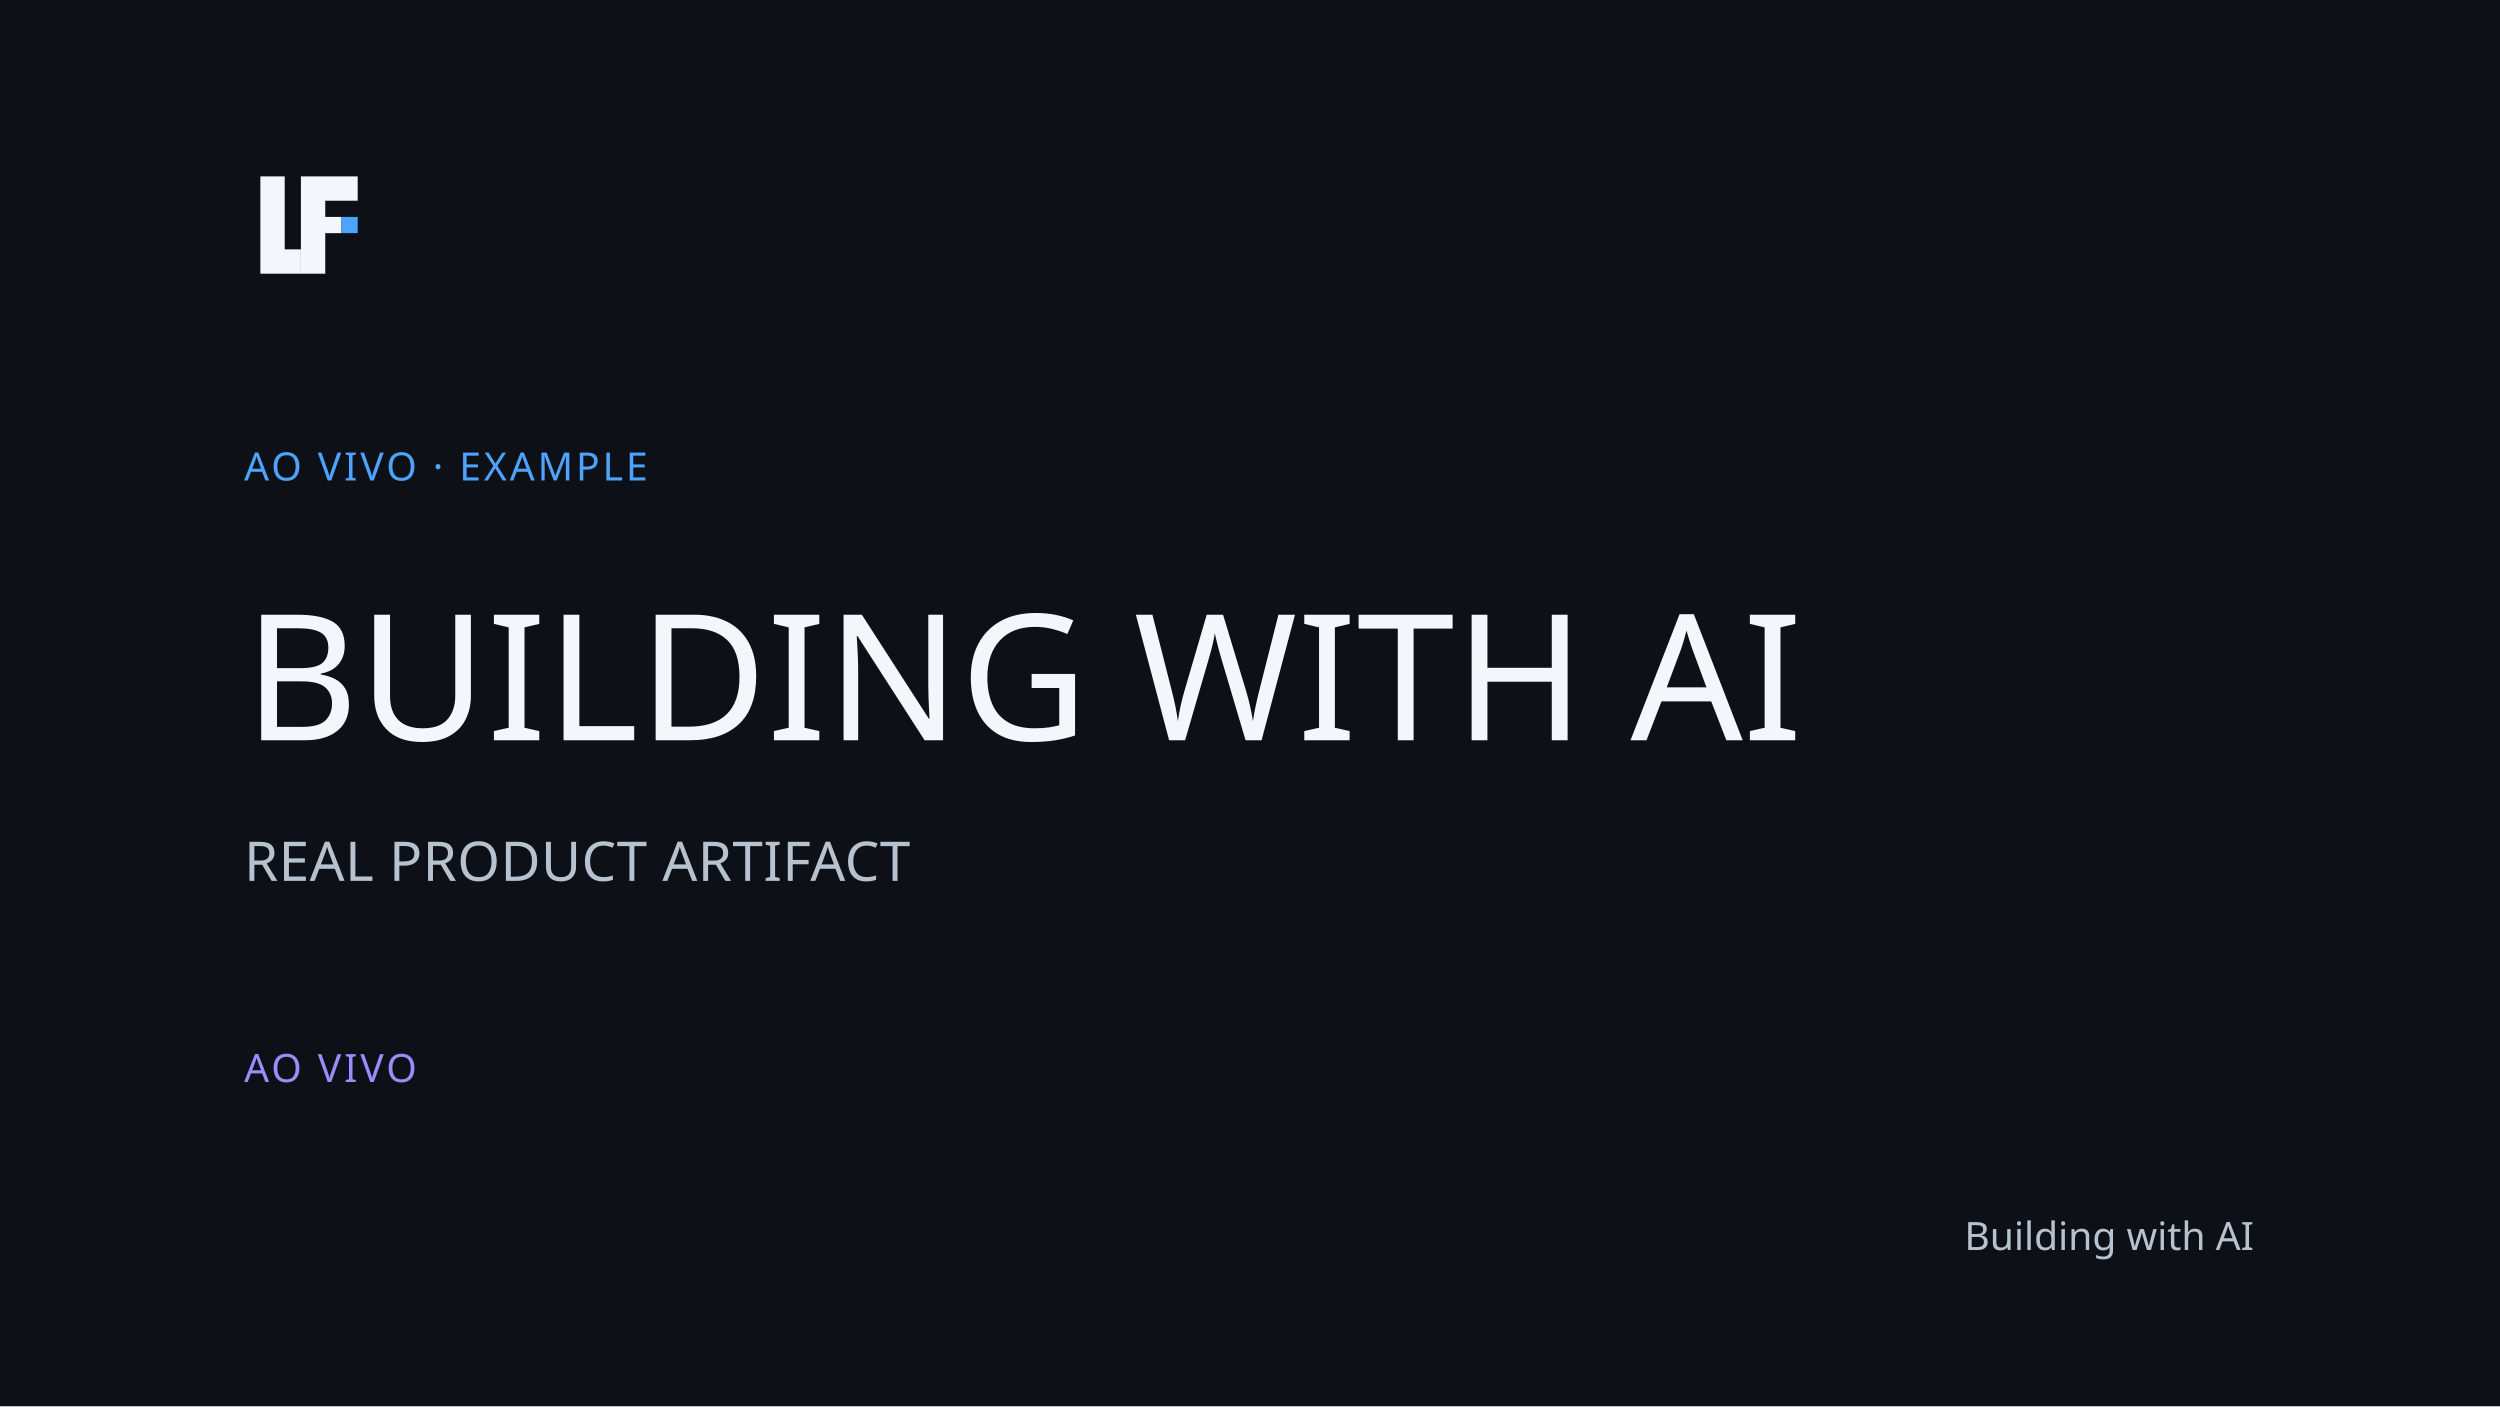
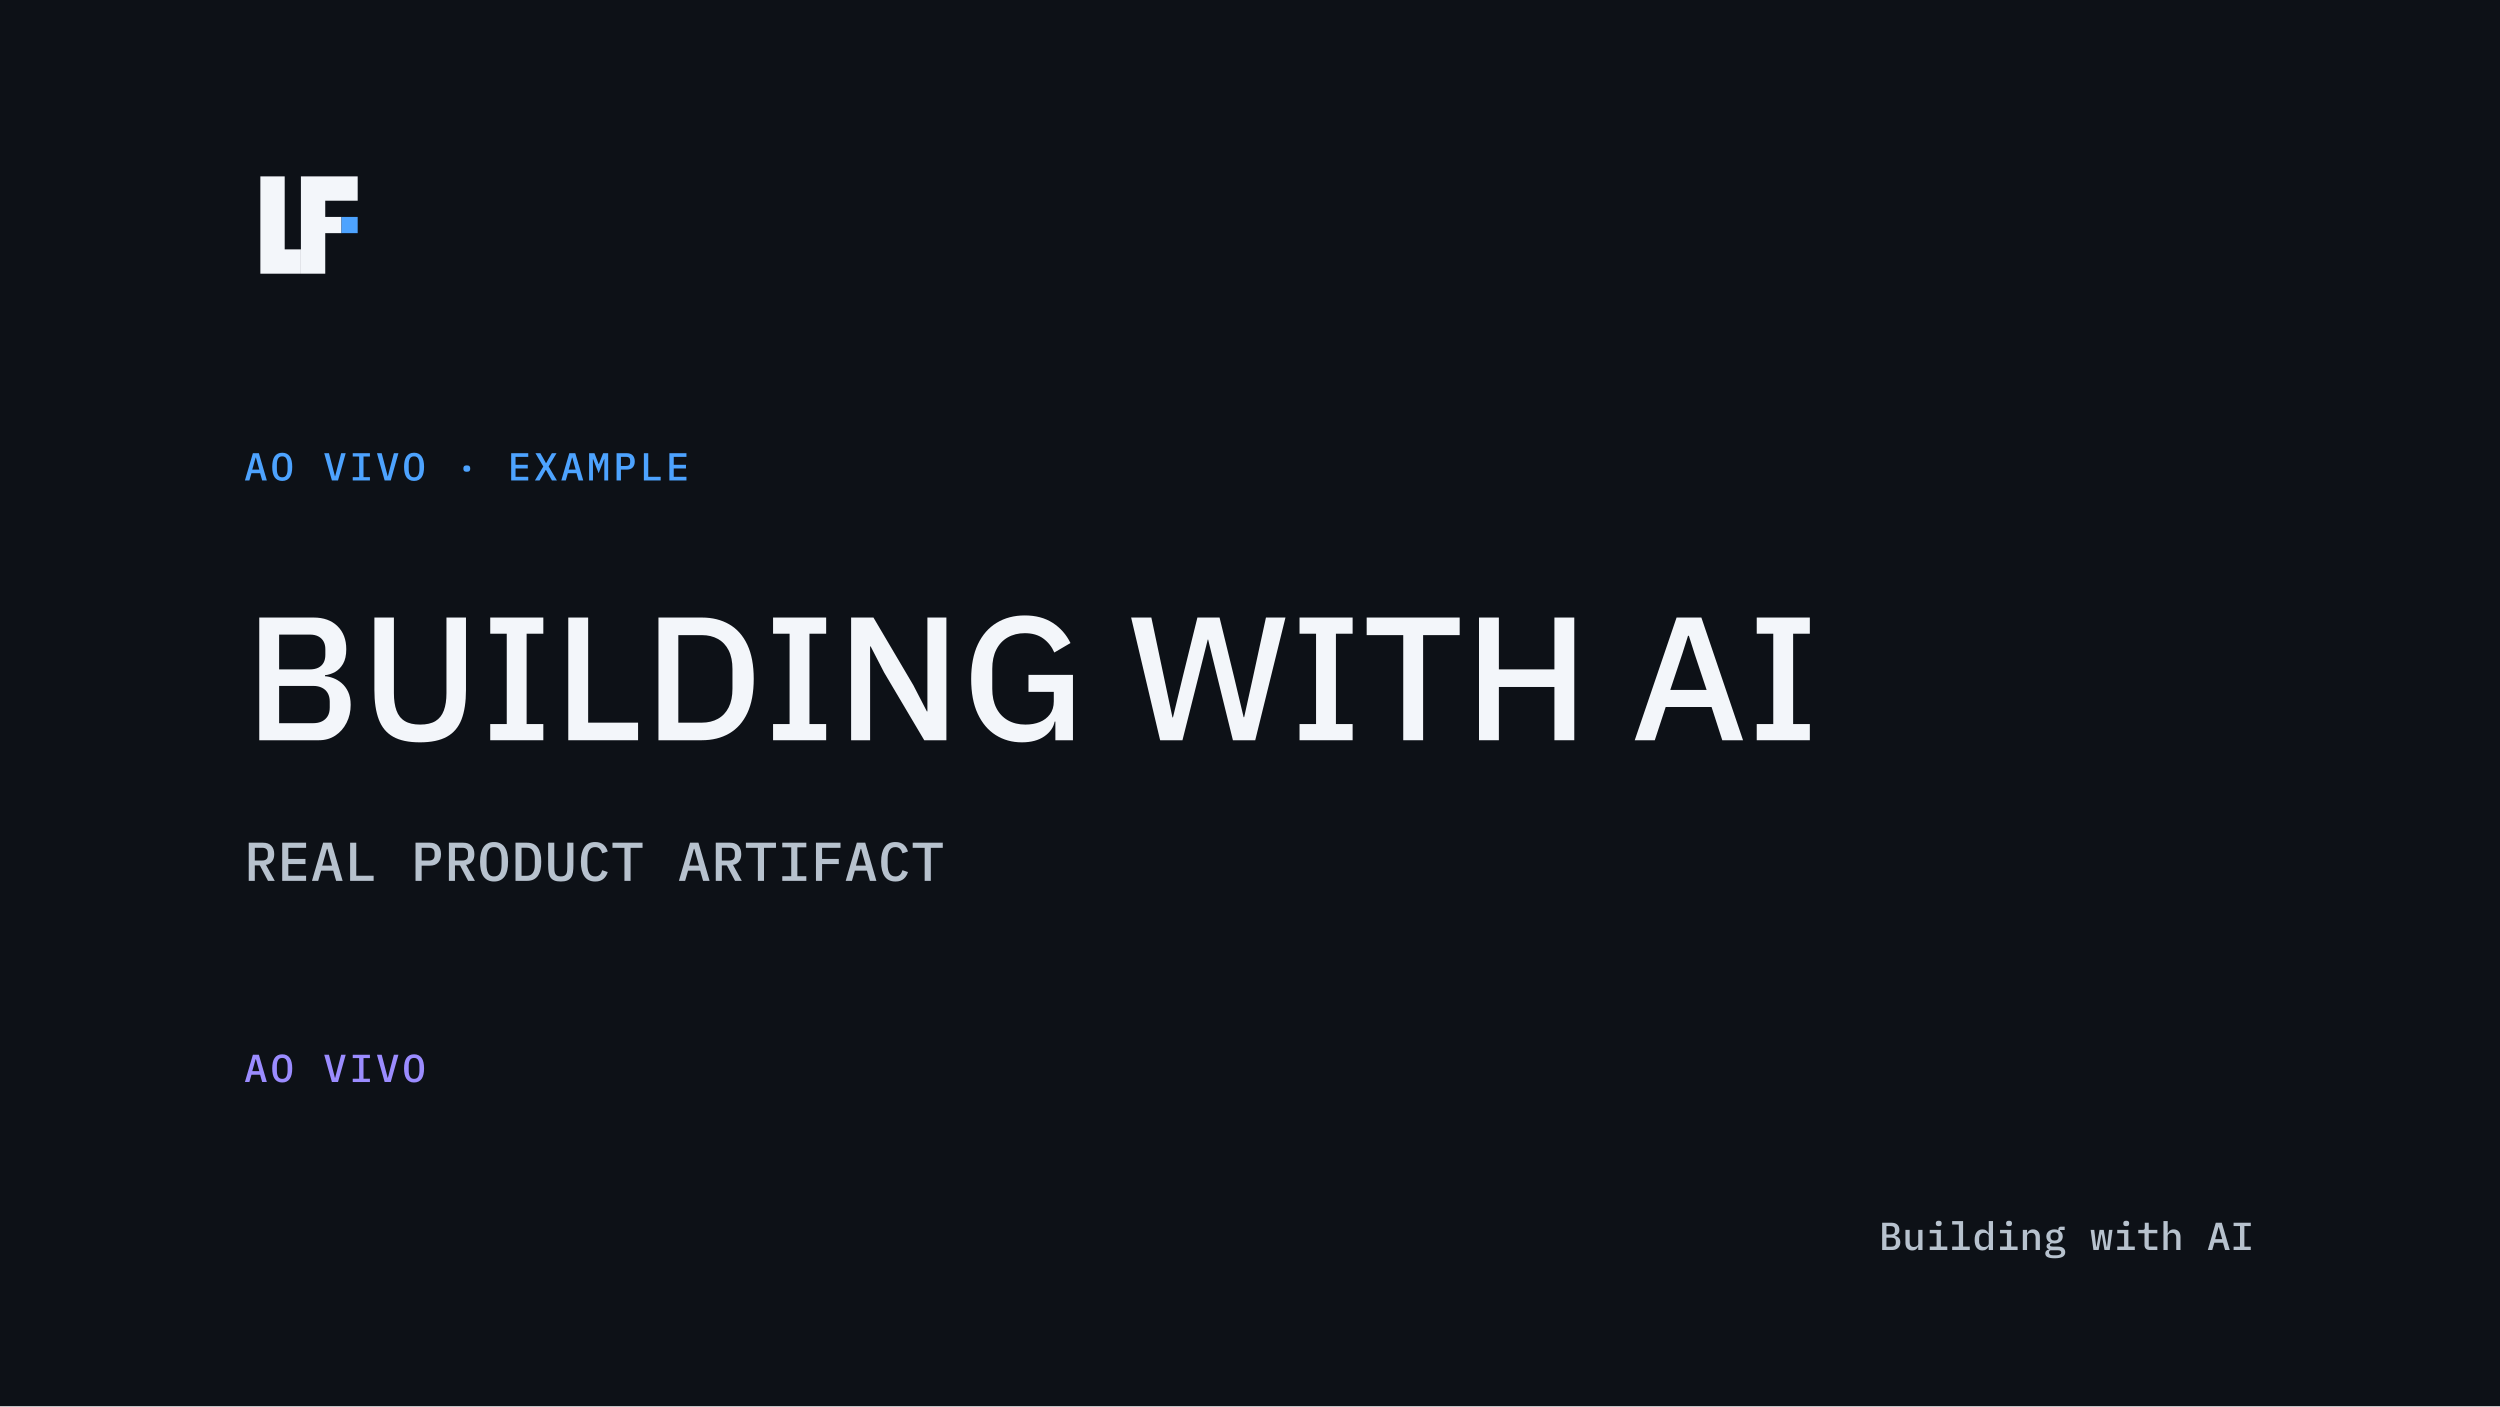
<svg xmlns="http://www.w3.org/2000/svg" viewBox="0 0 1280 720" width="1280" height="720" role="img" aria-labelledby="title">
  <rect width="1280" height="720" fill="#0D1117" />
  <g data-signature-variant="primary-symbol" transform="translate(116.7 73.7) scale(1.038)">
    <g data-mark="constructed-lf" transform="translate(8 8) scale(1)">
      <path d="M8 8H20V44H28V56H8Z" fill="#F3F6FA" />
      <path d="M28 8H56V20H40V28H48V36H40V56H28Z" fill="#F3F6FA" />
      <rect x="48" y="28" width="8" height="8" fill="#4DA3FF" />
    </g>
  </g>
-   <text x="125" y="246" fill="#4DA3FF" font-family="IBM Plex Mono" font-size="20px" font-weight="500" text-anchor="start" letter-spacing="0.075em">AO VIVO · EXAMPLE</text>
-   <text x="125" y="379" fill="#F3F6FA" font-family="IBM Plex Sans" font-size="90px" font-weight="500" text-anchor="start" letter-spacing="0em">BUILDING WITH AI</text>
-   <text x="125" y="451" fill="#B7C2CE" font-family="IBM Plex Mono" font-size="28px" font-weight="500" text-anchor="start" letter-spacing="0.01em">REAL PRODUCT ARTIFACT</text>
-   <text x="125" y="554" fill="#9B8CFF" font-family="IBM Plex Mono" font-size="20px" font-weight="500" text-anchor="start" letter-spacing="0.075em">AO VIVO</text>
-   <text x="1154" y="640" fill="#B7C2CE" font-family="IBM Plex Mono" font-size="20px" font-weight="500" text-anchor="end" letter-spacing="0em">Building with AI</text>
+   <path d="M134.24 246L133.18 242.28L128.74 242.28L127.68 246L125.4 246L129.48 232.04L132.54 232.04L136.62 246ZM131.04 234.3L130.88 234.3L129.16 240.42L132.76 240.42Z" fill="#4DA3FF" />
+   <path d="M144.5 246.24Q143.18 246.24 142.21 245.75Q141.24 245.26 140.61 244.34Q139.98 243.42 139.68 242.08Q139.38 240.74 139.38 239.02Q139.38 237.32 139.68 235.97Q139.98 234.62 140.61 233.7Q141.24 232.78 142.21 232.29Q143.18 231.8 144.5 231.8Q145.82 231.8 146.79 232.29Q147.76 232.78 148.39 233.7Q149.02 234.62 149.32 235.97Q149.62 237.32 149.62 239.02Q149.62 240.74 149.32 242.08Q149.02 243.42 148.39 244.34Q147.76 245.26 146.79 245.75Q145.82 246.24 144.5 246.24ZM144.5 244.38Q146 244.38 146.62 243.25Q147.24 242.12 147.24 240.18L147.24 237.84Q147.24 235.92 146.62 234.79Q146 233.66 144.5 233.66Q143 233.66 142.38 234.79Q141.76 235.92 141.76 237.84L141.76 240.2Q141.76 242.12 142.38 243.25Q143 244.38 144.5 244.38Z" fill="#4DA3FF" />
+   <path d="M169.94 246L166 232.04L168.42 232.04L170.26 239.08L171.48 243.82L171.6 243.82L172.82 239.08L174.68 232.04L177 232.04L173.06 246Z" fill="#4DA3FF" />
+   <path d="M180.6 246L180.6 244.3L183.88 244.3L183.88 233.74L180.6 233.74L180.6 232.04L189.4 232.04L189.4 233.74L186.12 233.74L186.12 244.3L189.4 244.3L189.4 246Z" fill="#4DA3FF" />
+   <path d="M196.94 246L193 232.04L195.42 232.04L197.26 239.08L198.48 243.82L198.6 243.82L199.82 239.08L201.68 232.04L204 232.04L200.06 246Z" fill="#4DA3FF" />
+   <path d="M212 246.24Q210.68 246.24 209.71 245.75Q208.74 245.26 208.11 244.34Q207.48 243.42 207.18 242.08Q206.88 240.74 206.88 239.02Q206.88 237.32 207.18 235.97Q207.48 234.62 208.11 233.7Q208.74 232.78 209.71 232.29Q210.68 231.8 212 231.8Q213.32 231.8 214.29 232.29Q215.26 232.78 215.89 233.7Q216.52 234.62 216.82 235.97Q217.12 237.32 217.12 239.02Q217.12 240.74 216.82 242.08Q216.52 243.42 215.89 244.34Q215.26 245.26 214.29 245.75Q213.32 246.24 212 246.24ZM212 244.38Q213.5 244.38 214.12 243.25Q214.74 242.12 214.74 240.18L214.74 237.84Q214.74 235.92 214.12 234.79Q213.5 233.66 212 233.66Q210.5 233.66 209.88 234.79Q209.26 235.92 209.26 237.84L209.26 240.2Q209.26 242.12 209.88 243.25Q210.5 244.38 212 244.38Z" fill="#4DA3FF" />
+   <path d="M239 241.56Q238.04 241.56 237.65 241.16Q237.26 240.76 237.26 240.18L237.26 239.66Q237.26 239.08 237.65 238.68Q238.04 238.28 239 238.28Q239.96 238.28 240.35 238.68Q240.74 239.08 240.74 239.66L240.74 240.18Q240.74 240.76 240.35 241.16Q239.96 241.56 239 241.56Z" fill="#4DA3FF" />
+   <path d="M261.72 246L261.72 232.04L270.46 232.04L270.46 233.92L263.96 233.92L263.96 237.98L270.22 237.98L270.22 239.86L263.96 239.86L263.96 244.12L270.46 244.12L270.46 246Z" fill="#4DA3FF" />
+   <path d="M285.14 246L282.6 246L281.02 243.24L279.54 240.6L279.42 240.6L277.9 243.24L276.26 246L273.88 246L278.16 238.84L274.14 232.04L276.68 232.04L278.1 234.54L279.54 237.12L279.64 237.12L281.08 234.54L282.56 232.04L284.94 232.04L280.9 238.84Z" fill="#4DA3FF" />
+   <path d="M296.24 246L295.18 242.28L290.74 242.28L289.68 246L287.4 246L291.48 232.04L294.54 232.04L298.62 246ZM293.04 234.3L292.88 234.3L291.16 240.42L294.76 240.42Z" fill="#4DA3FF" />
+   <path d="M309.4 239.32L309.46 235.12L309.3 235.12L306.5 242.3L303.7 235.12L303.54 235.12L303.6 239.32L303.6 246L301.62 246L301.62 232.04L304.36 232.04L306.5 237.58L306.64 237.58L308.8 232.04L311.38 232.04L311.38 246L309.4 246Z" fill="#4DA3FF" />
+   <path d="M315.68 246L315.68 232.04L320.9 232.04Q322.9 232.04 323.95 233.16Q325 234.28 325 236.24Q325 238.2 323.95 239.32Q322.9 240.44 320.9 240.44L317.92 240.44L317.92 246ZM317.92 238.58L320.56 238.58Q322.64 238.58 322.64 236.66L322.64 235.8Q322.64 233.9 320.56 233.9L317.92 233.9Z" fill="#4DA3FF" />
+   <path d="M329.66 246L329.66 232.04L331.9 232.04L331.9 244.12L338.26 244.12L338.26 246Z" fill="#4DA3FF" />
+   <path d="M342.72 246L342.72 232.04L351.46 232.04L351.46 233.92L344.96 233.92L344.96 237.98L351.22 237.98L351.22 239.86L344.96 239.86L344.96 244.12L351.46 244.12L351.46 246Z" fill="#4DA3FF" />
+   <path d="M132.74 379L132.74 316.18L160.55 316.18Q168.29 316.18 172.79 320.59Q177.29 325 177.29 332.38Q177.29 337.06 175.63 339.9Q173.96 342.73 171.49 344.08Q169.01 345.43 166.4 345.7L166.4 346.24Q168.38 346.33 170.63 347.19Q172.88 348.04 174.91 349.75Q176.93 351.46 178.24 354.21Q179.54 356.95 179.54 360.91Q179.54 365.95 177.43 370.09Q175.31 374.23 171.67 376.62Q168.02 379 163.34 379ZM142.91 351.19L142.91 370.27L160.37 370.27Q162.98 370.27 164.87 369.33Q166.76 368.38 167.8 366.63Q168.83 364.87 168.83 362.26L168.83 359.2Q168.83 356.68 167.8 354.88Q166.76 353.08 164.87 352.14Q162.98 351.19 160.37 351.19ZM142.91 324.91L142.91 342.73L158.66 342.73Q161.18 342.73 162.94 341.88Q164.69 341.02 165.64 339.36Q166.58 337.69 166.58 335.26L166.58 332.38Q166.58 330.04 165.64 328.38Q164.69 326.71 162.94 325.81Q161.18 324.91 158.66 324.91Z" fill="#F3F6FA" />
+   <path d="M191.69 316.18L201.68 316.18L201.68 354.88Q201.68 360.19 202.99 363.79Q204.29 367.39 207.26 369.19Q210.23 370.99 215.09 370.99Q220.04 370.99 222.97 369.19Q225.89 367.39 227.24 363.79Q228.59 360.19 228.59 354.88L228.59 316.18L238.58 316.18L238.58 353.26Q238.58 362.44 236.29 368.38Q233.99 374.32 228.82 377.2Q223.64 380.08 215 380.08Q206.36 380.08 201.28 377.2Q196.19 374.32 193.94 368.38Q191.69 362.44 191.69 353.26Z" fill="#F3F6FA" />
+   <path d="M278.18 379L251 379L251 370.72L259.46 370.72L259.46 324.46L251 324.46L251 316.18L278.18 316.18L278.18 324.46L269.63 324.46L269.63 370.72L278.18 370.72Z" fill="#F3F6FA" />
+   <path d="M326.69 379L290.96 379L290.96 316.18L301.13 316.18L301.13 370L326.69 370Z" fill="#F3F6FA" />
+   <path d="M337.13 379L337.13 316.18L359.36 316.18Q367.37 316.18 373.35 319.65Q379.34 323.11 382.63 330.09Q385.91 337.06 385.91 347.59Q385.91 358.12 382.63 365.1Q379.34 372.07 373.35 375.54Q367.37 379 359.36 379ZM347.3 370L359.36 370Q364.04 370 367.6 368.02Q371.15 366.04 373.09 362.17Q375.02 358.3 375.02 352.63L375.02 342.55Q375.02 336.88 373.09 333.01Q371.15 329.14 367.6 327.16Q364.04 325.18 359.36 325.18L347.3 325.18Z" fill="#F3F6FA" />
+   <path d="M422.99 379L395.81 379L395.81 370.72L404.27 370.72L404.27 324.46L395.81 324.46L395.81 316.18L422.99 316.18L422.99 324.46L414.44 324.46L414.44 370.72L422.99 370.72Z" fill="#F3F6FA" />
+   <path d="M473.21 379L452.69 344.35L445.76 330.94L445.49 330.94L445.49 344.62L445.49 379L435.77 379L435.77 316.18L447.2 316.18L467.63 350.83L474.56 364.24L474.83 364.24L474.83 350.56L474.83 316.18L484.55 316.18L484.55 379Z" fill="#F3F6FA" />
+   <path d="M540.35 379L540.35 369.46L539.99 369.46Q539.09 373.96 534.68 377.02Q530.27 380.08 523.16 380.08Q515.69 380.08 509.79 376.35Q503.9 372.61 500.57 365.41Q497.24 358.21 497.24 347.68Q497.24 337.15 500.66 329.91Q504.08 322.66 510.29 318.88Q516.5 315.1 524.69 315.1Q533.06 315.1 538.95 318.88Q544.85 322.66 548.09 329.23L539.81 334.09Q537.92 329.68 534.18 326.94Q530.45 324.19 524.69 324.19Q519.74 324.19 515.96 326.35Q512.18 328.51 510.11 332.61Q508.04 336.7 508.04 342.46L508.04 352.63Q508.04 358.39 510.11 362.49Q512.18 366.58 516.01 368.79Q519.83 370.99 525.05 370.99Q529.1 370.99 532.34 369.69Q535.58 368.38 537.56 365.73Q539.54 363.07 539.54 359.11L539.54 354.25L526.58 354.25L526.58 345.52L549.35 345.52L549.35 379Z" fill="#F3F6FA" />
+   <path d="M605.42 379L593.99 379L579.14 316.18L589.49 316.18L595.88 346.42L600.29 367.3L600.56 367.3L605.6 346.42L613.07 316.18L624.41 316.18L631.79 346.42L636.74 367.21L637.01 367.21L641.6 346.42L648.17 316.18L658.16 316.18L642.68 379L631.25 379L623.24 346.51L618.56 327.43L618.38 327.43L613.61 346.51Z" fill="#F3F6FA" />
+   <path d="M692.54 379L665.36 379L665.36 370.72L673.82 370.72L673.82 324.46L665.36 324.46L665.36 316.18L692.54 316.18L692.54 324.46L683.99 324.46L683.99 370.72L692.54 370.72Z" fill="#F3F6FA" />
+   <path d="M747.35 325.18L728.63 325.18L728.63 379L718.46 379L718.46 325.18L699.74 325.18L699.74 316.18L747.35 316.18Z" fill="#F3F6FA" />
+   <path d="M795.86 379L795.86 351.73L767.42 351.73L767.42 379L757.25 379L757.25 316.18L767.42 316.18L767.42 342.73L795.86 342.73L795.86 316.18L806.03 316.18L806.03 379Z" fill="#F3F6FA" />
+   <path d="M892.43 379L881.81 379L876.32 361.99L852.83 361.99L847.25 379L836.99 379L858.41 316.18L871.1 316.18ZM873.8 353.26L867.59 334.63L864.71 325.54L864.26 325.54L861.38 334.63L855.17 353.26Z" fill="#F3F6FA" />
+   <path d="M926.63 379L899.45 379L899.45 370.72L907.91 370.72L907.91 324.46L899.45 324.46L899.45 316.18L926.63 316.18L926.63 324.46L918.08 324.46L918.08 370.72L926.63 370.72Z" fill="#F3F6FA" />
+   <path d="M130.46 451L127.35 451L127.35 431.46L134.66 431.46Q137.46 431.46 138.93 433.02Q140.4 434.59 140.4 437.34Q140.4 439.58 139.31 441.03Q138.22 442.49 136.17 442.82L140.68 451L137.21 451L133.06 443.1L130.46 443.1ZM134.21 440.58Q137.12 440.58 137.12 437.92L137.12 436.72Q137.12 434.06 134.21 434.06L130.46 434.06L130.46 440.58Z" fill="#B7C2CE" />
+   <path d="M144.49 451L144.49 431.46L156.72 431.46L156.72 434.09L147.62 434.09L147.62 439.77L156.39 439.77L156.39 442.4L147.62 442.4L147.62 448.37L156.72 448.37L156.72 451Z" fill="#B7C2CE" />
+   <path d="M172.1 451L170.61 445.79L164.4 445.79L162.91 451L159.72 451L165.43 431.46L169.72 431.46L175.43 451ZM167.62 434.62L167.39 434.62L164.98 443.19L170.02 443.19Z" fill="#B7C2CE" />
+   <path d="M179.26 451L179.26 431.46L182.4 431.46L182.4 448.37L191.3 448.37L191.3 451Z" fill="#B7C2CE" />
+   <path d="M212.75 451L212.75 431.46L220.06 431.46Q222.86 431.46 224.33 433.02Q225.8 434.59 225.8 437.34Q225.8 440.08 224.33 441.65Q222.86 443.22 220.06 443.22L215.89 443.22L215.89 451ZM215.89 440.61L219.58 440.61Q222.5 440.61 222.5 437.92L222.5 436.72Q222.5 434.06 219.58 434.06L215.89 434.06Z" fill="#B7C2CE" />
+   <path d="M232.94 451L229.83 451L229.83 431.46L237.14 431.46Q239.94 431.46 241.41 433.02Q242.88 434.59 242.88 437.34Q242.88 439.58 241.79 441.03Q240.7 442.49 238.65 442.82L243.16 451L239.69 451L235.54 443.1L232.94 443.1ZM236.69 440.58Q239.6 440.58 239.6 437.92L239.6 436.72Q239.6 434.06 236.69 434.06L232.94 434.06L232.94 440.58Z" fill="#B7C2CE" />
+   <path d="M252.96 451.34Q251.11 451.34 249.75 450.65Q248.4 449.96 247.51 448.68Q246.63 447.39 246.21 445.51Q245.79 443.64 245.79 441.23Q245.79 438.85 246.21 436.96Q246.63 435.07 247.51 433.78Q248.4 432.49 249.75 431.81Q251.11 431.12 252.96 431.12Q254.81 431.12 256.17 431.81Q257.52 432.49 258.41 433.78Q259.29 435.07 259.71 436.96Q260.13 438.85 260.13 441.23Q260.13 443.64 259.71 445.51Q259.29 447.39 258.41 448.68Q257.52 449.96 256.17 450.65Q254.81 451.34 252.96 451.34ZM252.96 448.73Q255.06 448.73 255.93 447.15Q256.8 445.57 256.8 442.85L256.8 439.58Q256.8 436.89 255.93 435.31Q255.06 433.72 252.96 433.72Q250.86 433.72 249.99 435.31Q249.12 436.89 249.12 439.58L249.12 442.88Q249.12 445.57 249.99 447.15Q250.86 448.73 252.96 448.73Z" fill="#B7C2CE" />
+   <path d="M263.94 431.46L269.76 431.46Q273.51 431.46 275.32 433.95Q277.12 436.44 277.12 441.23Q277.12 446.02 275.32 448.51Q273.51 451 269.76 451L263.94 451ZM269.56 448.42Q271.72 448.42 272.77 446.98Q273.82 445.54 273.82 442.85L273.82 439.6Q273.82 436.92 272.77 435.47Q271.72 434.03 269.56 434.03L267.04 434.03L267.04 448.42Z" fill="#B7C2CE" />
+   <path d="M283.79 431.46L283.79 443.47Q283.79 444.67 283.86 445.65Q283.93 446.63 284.26 447.32Q284.6 448 285.27 448.37Q285.94 448.73 287.12 448.73Q288.3 448.73 288.97 448.37Q289.64 448 289.98 447.32Q290.31 446.63 290.38 445.65Q290.45 444.67 290.45 443.47L290.45 431.46L293.59 431.46L293.59 442.91Q293.59 445.01 293.35 446.59Q293.11 448.17 292.41 449.22Q291.71 450.27 290.44 450.8Q289.16 451.34 287.12 451.34Q285.08 451.34 283.8 450.8Q282.53 450.27 281.83 449.22Q281.13 448.17 280.89 446.59Q280.65 445.01 280.65 442.91L280.65 431.46Z" fill="#B7C2CE" />
+   <path d="M304.76 451.34Q301.04 451.34 299.23 448.7Q297.42 446.07 297.42 441.23Q297.42 436.38 299.23 433.75Q301.04 431.12 304.76 431.12Q306.19 431.12 307.24 431.5Q308.29 431.88 309.04 432.53Q309.8 433.19 310.32 434.07Q310.84 434.96 311.17 435.96L308.34 436.92Q308.12 436.24 307.84 435.66Q307.56 435.07 307.14 434.65Q306.72 434.23 306.15 433.98Q305.57 433.72 304.73 433.72Q302.66 433.72 301.71 435.31Q300.76 436.89 300.76 439.58L300.76 442.88Q300.76 445.57 301.71 447.15Q302.66 448.73 304.73 448.73Q305.57 448.73 306.15 448.48Q306.72 448.23 307.14 447.81Q307.56 447.39 307.84 446.8Q308.12 446.21 308.34 445.54L311.17 446.49Q310.84 447.5 310.32 448.38Q309.8 449.26 309.04 449.92Q308.29 450.58 307.24 450.96Q306.19 451.34 304.76 451.34Z" fill="#B7C2CE" />
+   <path d="M322.85 434.09L322.85 451L319.71 451L319.71 434.09L313.58 434.09L313.58 431.46L328.98 431.46L328.98 434.09Z" fill="#B7C2CE" />
+   <path d="M359.98 451L358.49 445.79L352.28 445.79L350.79 451L347.6 451L353.31 431.46L357.6 431.46L363.31 451ZM355.5 434.62L355.27 434.62L352.86 443.19L357.9 443.19Z" fill="#B7C2CE" />
+   <path d="M369.58 451L366.47 451L366.47 431.46L373.78 431.46Q376.58 431.46 378.05 433.02Q379.52 434.59 379.52 437.34Q379.52 439.58 378.43 441.03Q377.34 442.49 375.29 442.82L379.8 451L376.33 451L372.18 443.1L369.58 443.1ZM373.33 440.58Q376.24 440.58 376.24 437.92L376.24 436.72Q376.24 434.06 373.33 434.06L369.58 434.06L369.58 440.58Z" fill="#B7C2CE" />
+   <path d="M391.17 434.09L391.17 451L388.03 451L388.03 434.09L381.9 434.09L381.9 431.46L397.3 431.46L397.3 434.09Z" fill="#B7C2CE" />
+   <path d="M400.52 451L400.52 448.62L405.11 448.62L405.11 433.84L400.52 433.84L400.52 431.46L412.84 431.46L412.84 433.84L408.25 433.84L408.25 448.62L412.84 448.62L412.84 451Z" fill="#B7C2CE" />
+   <path d="M417.77 451L417.77 431.46L430.34 431.46L430.34 434.09L420.9 434.09L420.9 439.77L429.47 439.77L429.47 442.4L420.9 442.4L420.9 451Z" fill="#B7C2CE" />
+   <path d="M445.38 451L443.89 445.79L437.68 445.79L436.19 451L433 451L438.71 431.46L443 431.46L448.71 451ZM440.9 434.62L440.67 434.62L438.26 443.19L443.3 443.19Z" fill="#B7C2CE" />
+   <path d="M458.48 451.34Q454.76 451.34 452.95 448.7Q451.14 446.07 451.14 441.23Q451.14 436.38 452.95 433.75Q454.76 431.12 458.48 431.12Q459.91 431.12 460.96 431.5Q462.01 431.88 462.76 432.53Q463.52 433.19 464.04 434.07Q464.56 434.96 464.89 435.96L462.06 436.92Q461.84 436.24 461.56 435.66Q461.28 435.07 460.86 434.65Q460.44 434.23 459.87 433.98Q459.29 433.72 458.45 433.72Q456.38 433.72 455.43 435.31Q454.48 436.89 454.48 439.58L454.48 442.88Q454.48 445.57 455.43 447.15Q456.38 448.73 458.45 448.73Q459.29 448.73 459.87 448.48Q460.44 448.23 460.86 447.81Q461.28 447.39 461.56 446.8Q461.84 446.21 462.06 445.54L464.89 446.49Q464.56 447.5 464.04 448.38Q463.52 449.26 462.76 449.92Q462.01 450.58 460.96 450.96Q459.91 451.34 458.48 451.34Z" fill="#B7C2CE" />
+   <path d="M476.57 434.09L476.57 451L473.43 451L473.43 434.09L467.3 434.09L467.3 431.46L482.7 431.46L482.7 434.09Z" fill="#B7C2CE" />
+   <path d="M134.24 554L133.18 550.28L128.74 550.28L127.68 554L125.4 554L129.48 540.04L132.54 540.04L136.62 554ZM131.04 542.3L130.88 542.3L129.16 548.42L132.76 548.42Z" fill="#9B8CFF" />
+   <path d="M144.5 554.24Q143.18 554.24 142.21 553.75Q141.24 553.26 140.61 552.34Q139.98 551.42 139.68 550.08Q139.38 548.74 139.38 547.02Q139.38 545.32 139.68 543.97Q139.98 542.62 140.61 541.7Q141.24 540.78 142.21 540.29Q143.18 539.8 144.5 539.8Q145.82 539.8 146.79 540.29Q147.76 540.78 148.39 541.7Q149.02 542.62 149.32 543.97Q149.62 545.32 149.62 547.02Q149.62 548.74 149.32 550.08Q149.02 551.42 148.39 552.34Q147.76 553.26 146.79 553.75Q145.82 554.24 144.5 554.24ZM144.5 552.38Q146 552.38 146.62 551.25Q147.24 550.12 147.24 548.18L147.24 545.84Q147.24 543.92 146.62 542.79Q146 541.66 144.5 541.66Q143 541.66 142.38 542.79Q141.76 543.92 141.76 545.84L141.76 548.2Q141.76 550.12 142.38 551.25Q143 552.38 144.5 552.38Z" fill="#9B8CFF" />
+   <path d="M169.94 554L166 540.04L168.42 540.04L170.26 547.08L171.48 551.82L171.6 551.82L172.82 547.08L174.68 540.04L177 540.04L173.06 554Z" fill="#9B8CFF" />
+   <path d="M180.6 554L180.6 552.3L183.88 552.3L183.88 541.74L180.6 541.74L180.6 540.04L189.4 540.04L189.4 541.74L186.12 541.74L186.12 552.3L189.4 552.3L189.4 554Z" fill="#9B8CFF" />
+   <path d="M196.94 554L193 540.04L195.42 540.04L197.26 547.08L198.48 551.82L198.6 551.82L199.82 547.08L201.68 540.04L204 540.04L200.06 554Z" fill="#9B8CFF" />
+   <path d="M212 554.24Q210.68 554.24 209.71 553.75Q208.74 553.26 208.11 552.34Q207.48 551.42 207.18 550.08Q206.88 548.74 206.88 547.02Q206.88 545.32 207.18 543.97Q207.48 542.62 208.11 541.7Q208.74 540.78 209.71 540.29Q210.68 539.8 212 539.8Q213.32 539.8 214.29 540.29Q215.26 540.78 215.89 541.7Q216.52 542.62 216.82 543.97Q217.12 545.32 217.12 547.02Q217.12 548.74 216.82 550.08Q216.52 551.42 215.89 552.34Q215.26 553.26 214.29 553.75Q213.32 554.24 212 554.24ZM212 552.38Q213.5 552.38 214.12 551.25Q214.74 550.12 214.74 548.18L214.74 545.84Q214.74 543.92 214.12 542.79Q213.5 541.66 212 541.66Q210.5 541.66 209.88 542.79Q209.26 543.92 209.26 545.84L209.26 548.2Q209.26 550.12 209.88 551.25Q210.5 552.38 212 552.38Z" fill="#9B8CFF" />
+   <path d="M963.66 626.04L968.48 626.04Q970.38 626.04 971.43 627.02Q972.48 628 972.48 629.7Q972.48 630.92 971.88 631.64Q971.28 632.36 970.26 632.66L970.26 632.76Q971.48 633.04 972.22 633.83Q972.96 634.62 972.96 636.06Q972.96 636.92 972.68 637.64Q972.4 638.36 971.88 638.89Q971.36 639.42 970.63 639.71Q969.9 640 969.02 640L963.66 640ZM968.34 638.28Q969.46 638.28 970.06 637.82Q970.66 637.36 970.66 636.34L970.66 635.62Q970.66 634.6 970.06 634.14Q969.46 633.68 968.34 633.68L965.86 633.68L965.86 638.28ZM968.02 632.04Q969.08 632.04 969.63 631.63Q970.18 631.22 970.18 630.26L970.18 629.54Q970.18 628.58 969.63 628.17Q969.08 627.76 968.02 627.76L965.86 627.76L965.86 632.04Z" fill="#B7C2CE" />
+   <path d="M982.14 638.24L982.04 638.24Q981.88 638.64 981.63 639.01Q981.38 639.38 981.02 639.65Q980.66 639.92 980.18 640.08Q979.7 640.24 979.06 640.24Q977.5 640.24 976.54 639.22Q975.58 638.2 975.58 636.32L975.58 629.68L977.76 629.68L977.76 636Q977.76 638.46 979.9 638.46Q980.32 638.46 980.72 638.35Q981.12 638.24 981.44 638.02Q981.76 637.8 981.95 637.47Q982.14 637.14 982.14 636.68L982.14 629.68L984.32 629.68L984.32 640L982.14 640Z" fill="#B7C2CE" />
+   <path d="M992.64 627.8Q991.8 627.8 991.47 627.46Q991.14 627.12 991.14 626.62L991.14 626.2Q991.14 625.7 991.47 625.36Q991.8 625.02 992.62 625.02Q993.46 625.02 993.79 625.36Q994.12 625.7 994.12 626.2L994.12 626.62Q994.12 627.12 993.79 627.46Q993.46 627.8 992.64 627.8ZM988.02 638.24L991.54 638.24L991.54 631.44L988.02 631.44L988.02 629.68L993.72 629.68L993.72 638.24L997.02 638.24L997.02 640L988.02 640Z" fill="#B7C2CE" />
+   <path d="M999.5 638.24L1002.92 638.24L1002.92 626.96L999.5 626.96L999.5 625.2L1005.1 625.2L1005.1 638.24L1008.52 638.24L1008.52 640L999.5 640Z" fill="#B7C2CE" />
+   <path d="M1018.24 638.24L1018.12 638.24Q1017.66 639.18 1016.9 639.71Q1016.14 640.24 1015 640.24Q1013.18 640.24 1012.1 638.88Q1011.02 637.52 1011.02 634.84Q1011.02 632.16 1012.1 630.8Q1013.18 629.44 1015 629.44Q1016.14 629.44 1016.9 629.97Q1017.66 630.5 1018.12 631.44L1018.24 631.44L1018.24 625.2L1020.42 625.2L1020.42 640L1018.24 640ZM1015.9 638.46Q1016.38 638.46 1016.8 638.34Q1017.22 638.22 1017.54 637.98Q1017.86 637.74 1018.05 637.39Q1018.24 637.04 1018.24 636.56L1018.24 633.12Q1018.24 632.64 1018.05 632.29Q1017.86 631.94 1017.54 631.7Q1017.22 631.46 1016.8 631.34Q1016.38 631.22 1015.9 631.22Q1014.66 631.22 1013.99 631.98Q1013.32 632.74 1013.32 634L1013.32 635.68Q1013.32 636.94 1013.99 637.7Q1014.66 638.46 1015.9 638.46Z" fill="#B7C2CE" />
+   <path d="M1028.64 627.8Q1027.8 627.8 1027.47 627.46Q1027.14 627.12 1027.14 626.62L1027.14 626.2Q1027.14 625.7 1027.47 625.36Q1027.8 625.02 1028.62 625.02Q1029.46 625.02 1029.79 625.36Q1030.12 625.7 1030.12 626.2L1030.12 626.62Q1030.12 627.12 1029.79 627.46Q1029.46 627.8 1028.64 627.8ZM1024.02 638.24L1027.54 638.24L1027.54 631.44L1024.02 631.44L1024.02 629.68L1029.72 629.68L1029.72 638.24L1033.02 638.24L1033.02 640L1024.02 640Z" fill="#B7C2CE" />
+   <path d="M1035.68 640L1035.68 629.68L1037.86 629.68L1037.86 631.44L1037.96 631.44Q1038.12 631.04 1038.37 630.67Q1038.62 630.3 1038.98 630.03Q1039.34 629.76 1039.82 629.6Q1040.3 629.44 1040.94 629.44Q1042.5 629.44 1043.46 630.46Q1044.42 631.48 1044.42 633.36L1044.42 640L1042.24 640L1042.24 633.68Q1042.24 631.22 1040.1 631.22Q1039.68 631.22 1039.28 631.33Q1038.88 631.44 1038.56 631.66Q1038.24 631.88 1038.05 632.22Q1037.86 632.56 1037.86 633L1037.86 640Z" fill="#B7C2CE" />
+   <path d="M1057.4 641.12Q1057.4 642.72 1056.06 643.48Q1054.72 644.24 1051.98 644.24Q1050.64 644.24 1049.73 644.07Q1048.82 643.9 1048.25 643.58Q1047.68 643.26 1047.43 642.8Q1047.18 642.34 1047.18 641.76Q1047.18 640.92 1047.65 640.45Q1048.12 639.98 1048.98 639.76L1048.98 639.56Q1048.46 639.36 1048.15 639Q1047.84 638.64 1047.84 638.06Q1047.84 637.3 1048.36 636.91Q1048.88 636.52 1049.7 636.32L1049.7 636.22Q1048.76 635.78 1048.24 634.98Q1047.72 634.18 1047.72 633.06Q1047.72 632.24 1048.02 631.57Q1048.32 630.9 1048.87 630.43Q1049.42 629.96 1050.19 629.7Q1050.96 629.44 1051.92 629.44Q1053 629.44 1053.86 629.78L1053.86 629.44Q1053.86 628.84 1054.2 628.44Q1054.54 628.04 1055.24 628.04L1057.12 628.04L1057.12 629.76L1054.72 629.76L1054.72 630.24Q1055.4 630.7 1055.76 631.41Q1056.12 632.12 1056.12 633.06Q1056.12 633.88 1055.82 634.55Q1055.52 635.22 1054.97 635.69Q1054.42 636.16 1053.65 636.41Q1052.88 636.66 1051.92 636.66Q1051.24 636.66 1050.64 636.54Q1050.28 636.64 1049.92 636.88Q1049.56 637.12 1049.56 637.54Q1049.56 638.02 1050.02 638.14Q1050.48 638.26 1051.16 638.26L1053.48 638.26Q1055.56 638.26 1056.48 639.05Q1057.4 639.84 1057.4 641.12ZM1055.36 641.26Q1055.36 640.74 1054.94 640.43Q1054.52 640.12 1053.42 640.12L1049.84 640.12Q1049.08 640.48 1049.08 641.28Q1049.08 641.86 1049.57 642.28Q1050.06 642.7 1051.2 642.7L1052.82 642.7Q1054.06 642.7 1054.71 642.33Q1055.36 641.96 1055.36 641.26ZM1051.92 635.16Q1052.98 635.16 1053.48 634.66Q1053.98 634.16 1053.98 633.32L1053.98 632.78Q1053.98 631.94 1053.48 631.44Q1052.98 630.94 1051.92 630.94Q1050.86 630.94 1050.36 631.44Q1049.86 631.94 1049.86 632.78L1049.86 633.32Q1049.86 634.16 1050.36 634.66Q1050.86 635.16 1051.92 635.16Z" fill="#B7C2CE" />
+   <path d="M1070.4 629.68L1072.26 629.68L1073.26 638.36L1073.44 638.36L1074.98 629.68L1077.1 629.68L1078.62 638.36L1078.8 638.36L1079.82 629.68L1081.6 629.68L1080.16 640L1077.48 640L1076.1 632L1075.92 632L1074.52 640L1071.84 640Z" fill="#B7C2CE" />
+   <path d="M1088.64 627.8Q1087.8 627.8 1087.47 627.46Q1087.14 627.12 1087.14 626.62L1087.14 626.2Q1087.14 625.7 1087.47 625.36Q1087.8 625.02 1088.62 625.02Q1089.46 625.02 1089.79 625.36Q1090.12 625.7 1090.12 626.2L1090.12 626.62Q1090.12 627.12 1089.79 627.46Q1089.46 627.8 1088.64 627.8ZM1084.02 638.24L1087.54 638.24L1087.54 631.44L1084.02 631.44L1084.02 629.68L1089.72 629.68L1089.72 638.24L1093.02 638.24L1093.02 640L1084.02 640Z" fill="#B7C2CE" />
+   <path d="M1100.62 640Q1099.26 640 1098.62 639.27Q1097.98 638.54 1097.98 637.38L1097.98 631.44L1094.8 631.44L1094.8 629.68L1097.06 629.68Q1097.64 629.68 1097.88 629.45Q1098.12 629.22 1098.12 628.62L1098.12 626.04L1100.16 626.04L1100.16 629.68L1104.56 629.68L1104.56 631.44L1100.16 631.44L1100.16 638.24L1104.56 638.24L1104.56 640Z" fill="#B7C2CE" />
+   <path d="M1107.68 625.2L1109.86 625.2L1109.86 631.44L1109.96 631.44Q1110.12 631.04 1110.37 630.67Q1110.62 630.3 1110.98 630.03Q1111.34 629.76 1111.82 629.6Q1112.3 629.44 1112.94 629.44Q1114.5 629.44 1115.46 630.46Q1116.42 631.48 1116.42 633.36L1116.42 640L1114.24 640L1114.24 633.68Q1114.24 631.22 1112.1 631.22Q1111.68 631.22 1111.28 631.33Q1110.88 631.44 1110.56 631.66Q1110.24 631.88 1110.05 632.22Q1109.86 632.56 1109.86 633L1109.86 640L1107.68 640Z" fill="#B7C2CE" />
+   <path d="M1139.24 640L1138.18 636.28L1133.74 636.28L1132.68 640L1130.4 640L1134.48 626.04L1137.54 626.04L1141.62 640ZM1136.04 628.3L1135.88 628.3L1134.16 634.42L1137.76 634.42Z" fill="#B7C2CE" />
+   <path d="M1143.6 640L1143.6 638.3L1146.88 638.3L1146.88 627.74L1143.6 627.74L1143.6 626.04L1152.4 626.04L1152.4 627.74L1149.12 627.74L1149.12 638.3L1152.4 638.3L1152.4 640Z" fill="#B7C2CE" />
</svg>
